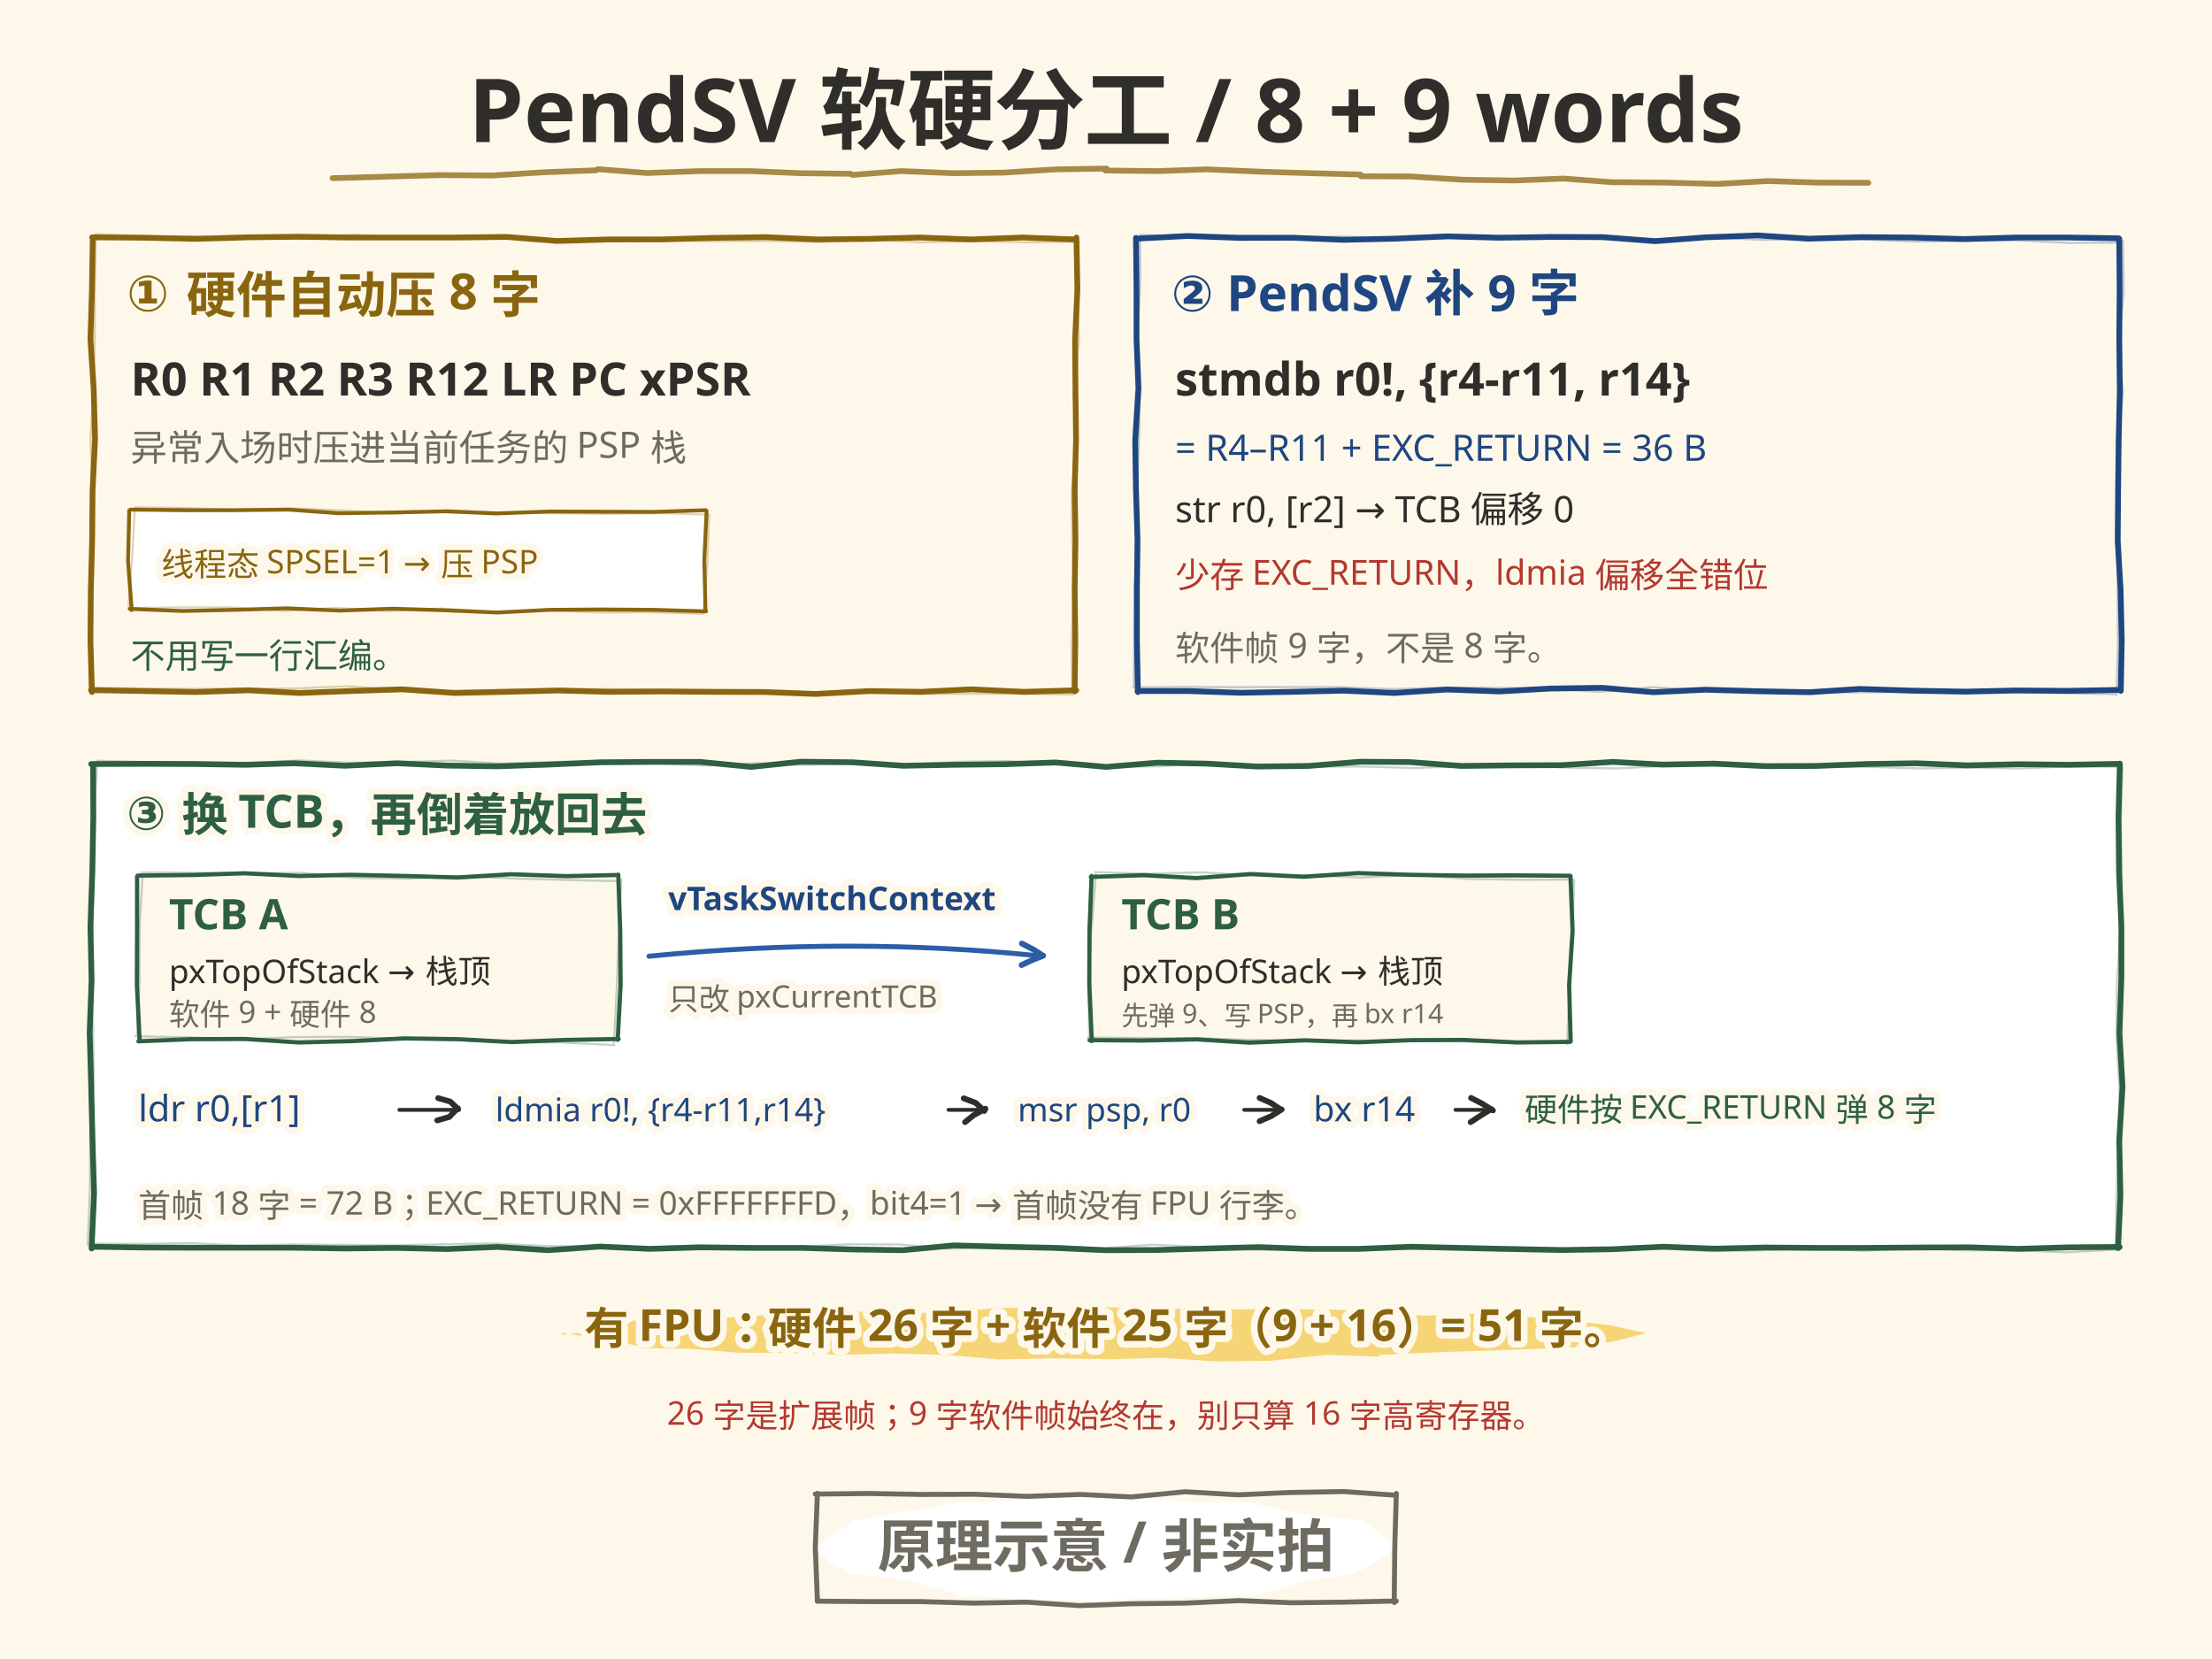
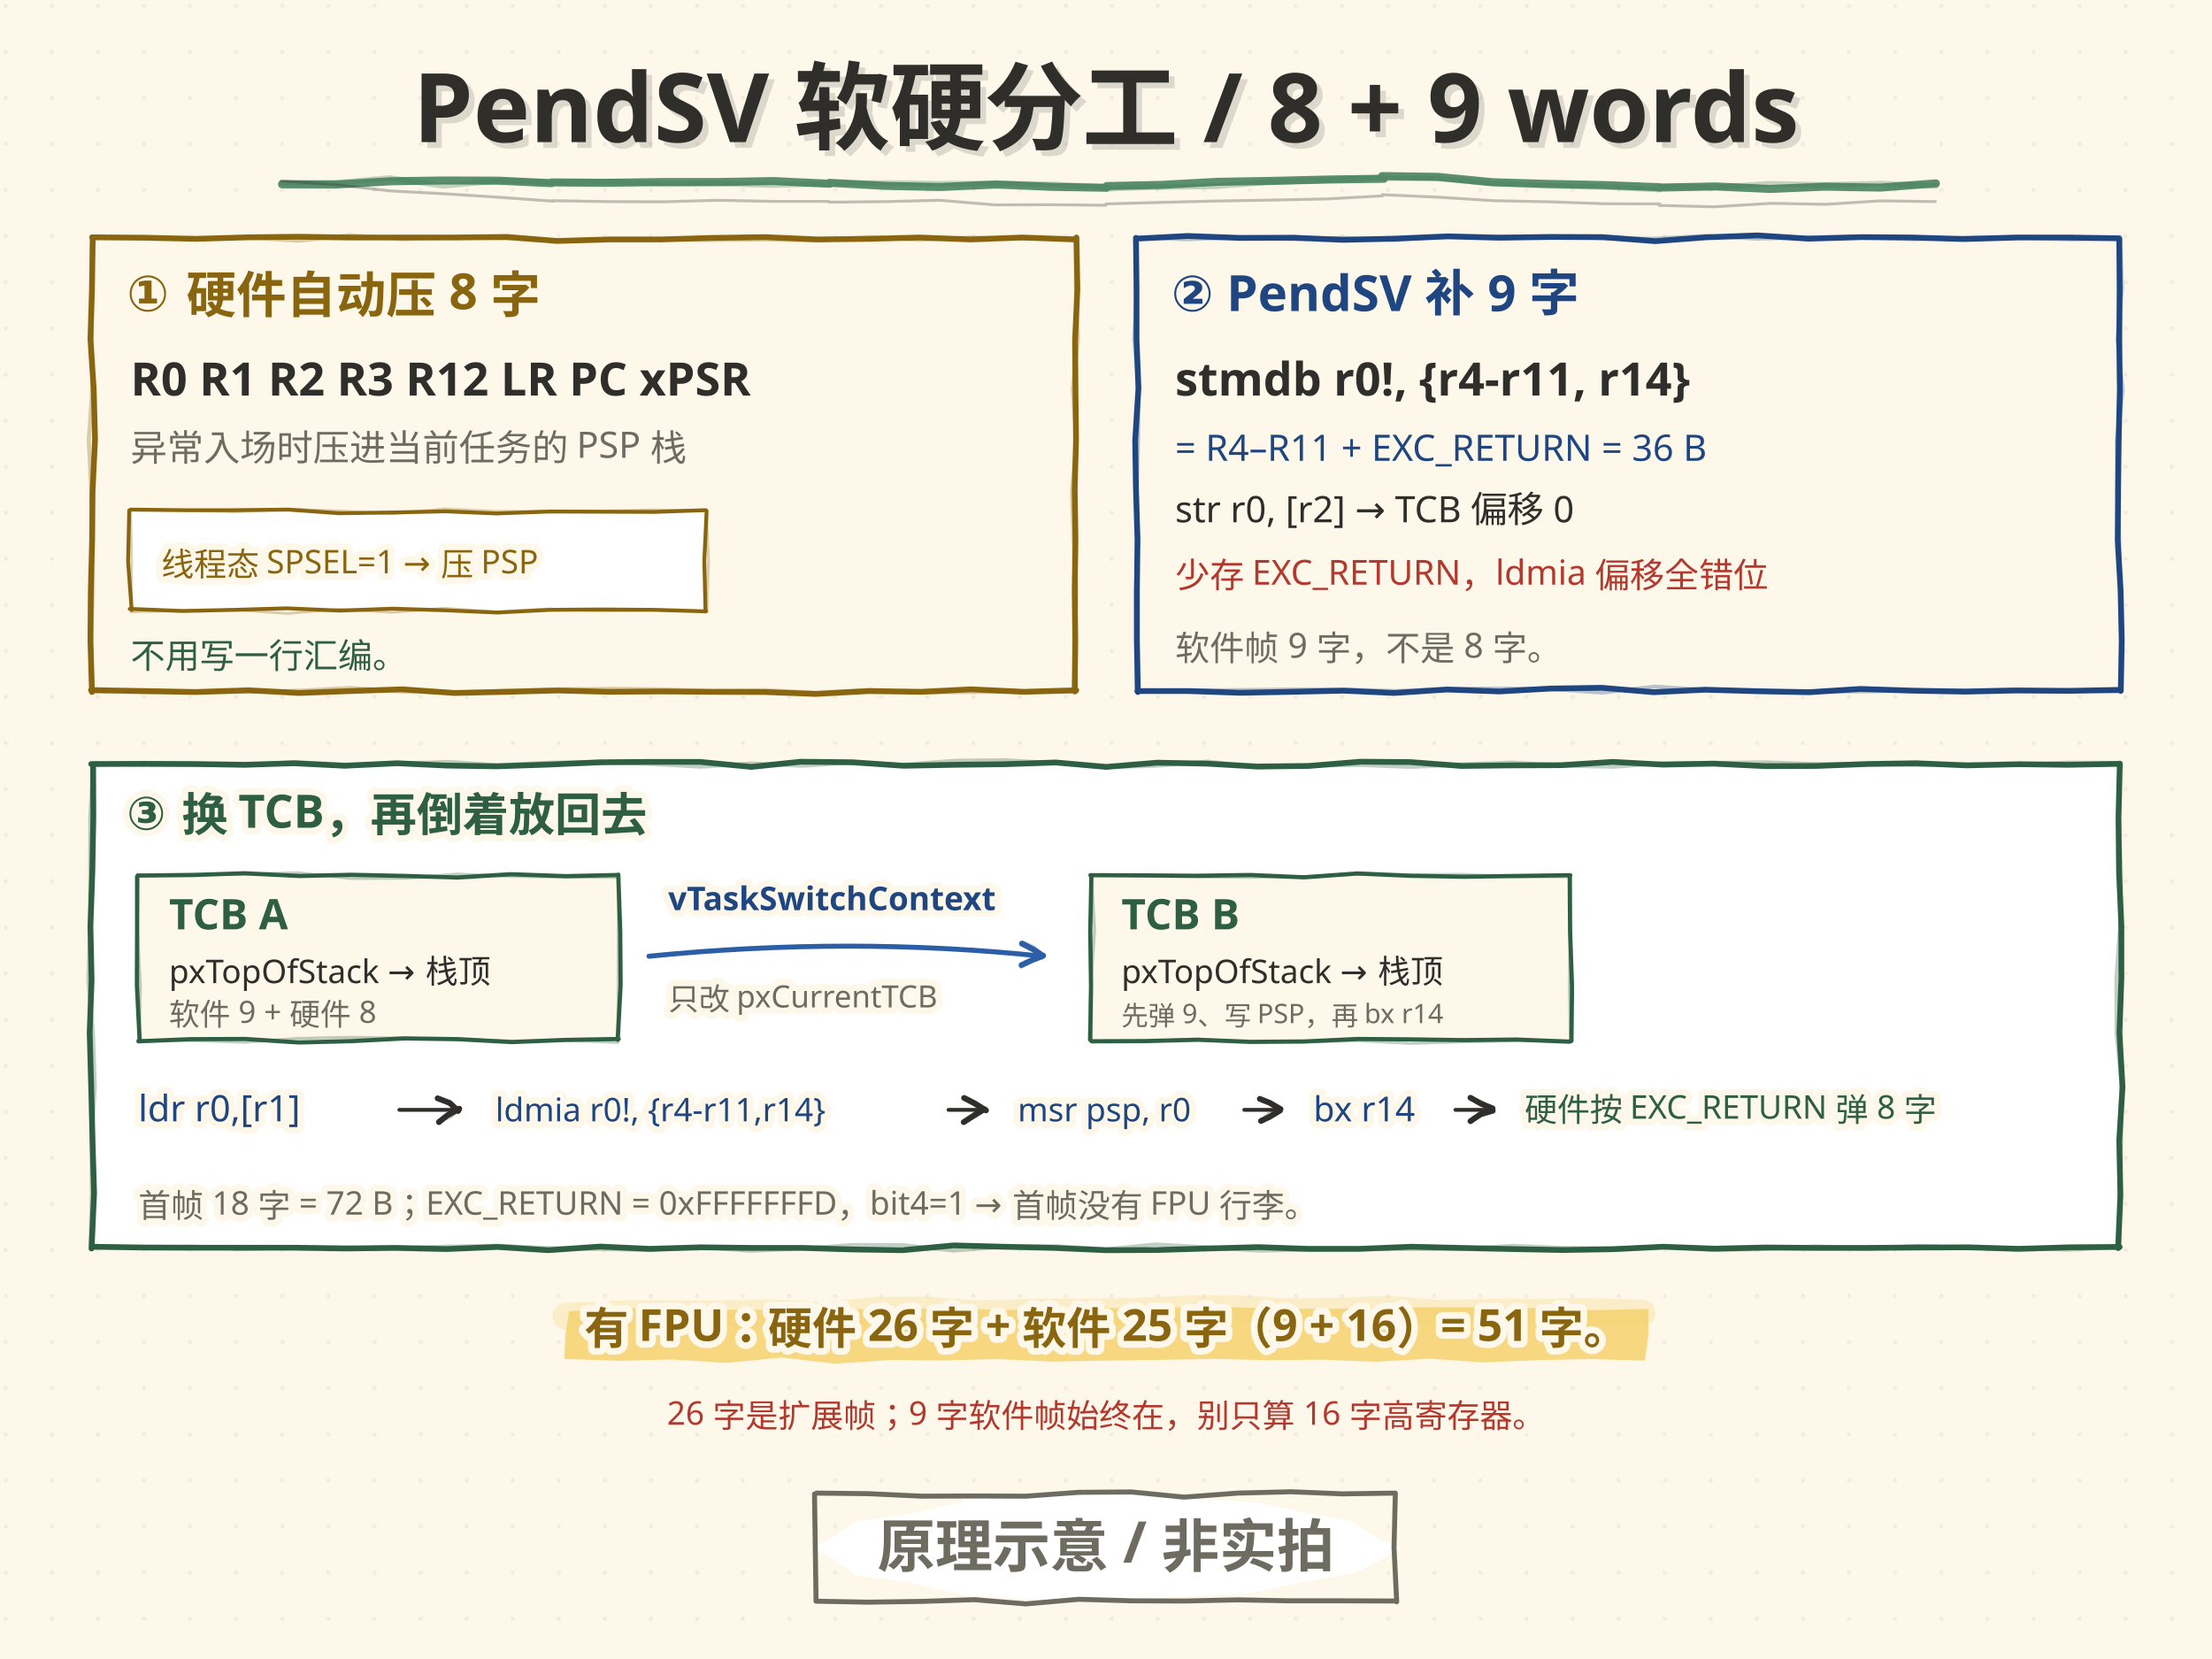
<svg xmlns="http://www.w3.org/2000/svg" width="1152" height="864" viewBox="0 0 1152 864">
  <style>text{dominant-baseline:alphabetic} .t-halo{paint-order:stroke;stroke:#FDF8EA;stroke-width:7px; stroke-linejoin:round}</style>
+   <defs>
+     <pattern id="dotgrid" width="24" height="24" patternUnits="userSpaceOnUse">
+       <circle cx="3" cy="3" r="1.1" fill="#DED4BE" />
+     </pattern>
+   </defs>
  <rect width="1152" height="864" fill="#FDF8EA" />
+   <rect width="1152" height="864" fill="url(#dotgrid)" opacity="0.36" />
  <path d="M48.0 123.6 L75.4 123.8 L101.9 124.4 L129.3 123.6 L155.4 123.3 L182.4 123.7 L209.2 123.7 L236.8 123.7 L264.0 123.4 L290.1 125.5 L317.1 124.7 L344.2 124.7 L371.2 123.9 L398.5 123.5 L425.8 124.7 L452.4 124.4 L478.6 123.7 L505.7 124.7 L532.5 123.7 L560.1 124.7 L560.6 123.7 L561.1 150.5 L559.9 177.0 L560.1 202.9 L560.4 229.0 L559.7 254.5 L560.1 280.9 L559.7 307.3 L560.0 333.6 L559.7 360.1 L560.5 359.5 L533.4 360.3 L505.7 359.0 L479.7 360.3 L452.7 359.9 L424.9 361.4 L398.3 360.4 L371.2 360.3 L344.9 360.1 L317.0 360.3 L290.7 359.6 L263.7 360.3 L236.7 360.9 L209.4 359.0 L182.5 359.9 L155.9 360.9 L129.4 359.5 L101.9 360.4 L75.0 359.9 L47.4 359.4 L47.9 360.4 L47.1 333.6 L47.3 307.6 L48.0 280.7 L48.2 255.7 L49.5 228.9 L48.8 202.6 L47.1 176.6 L47.9 150.8 L48.3 124.0" fill="#FDF8EA" stroke="#8A6510" stroke-width="3.0" stroke-linecap="round" stroke-linejoin="round" opacity="1.0" />
-   <path d="M49.7 121.9 L77.1 123.0 L104.0 123.2 L131.3 122.9 L157.6 124.5 L184.1 122.2 L211.4 124.2 L238.4 123.4 L265.7 124.2 L291.9 125.3 L319.4 124.9 L346.6 125.2 L372.8 125.6 L400.2 125.5 L427.2 126.0 L453.8 124.8 L480.2 126.2 L507.1 125.5 L534.6 126.2 L561.9 125.9 L561.7 126.3 L561.3 151.8 L561.9 177.9 L559.1 204.4 L560.4 230.7 L558.2 257.3 L558.4 282.6 L559.3 309.2 L558.0 334.7 L558.5 361.0 L558.5 361.7 L531.5 361.3 L504.7 361.3 L477.7 361.4 L450.3 360.2 L423.6 361.1 L396.3 359.9 L369.6 360.0 L343.0 359.3 L315.9 358.8 L289.4 359.0 L261.9 359.2 L234.4 359.8 L208.5 359.3 L181.3 357.4 L154.5 358.5 L127.8 358.7 L100.0 358.8 L73.6 358.6 L46.8 358.1 L46.6 357.7 L46.5 332.0 L47.7 305.3 L47.8 279.0 L47.9 252.8 L47.1 227.7 L49.0 200.6 L49.4 175.0 L49.4 148.8 L50.0 122.5" fill="none" stroke="#8A6510" stroke-width="1.1" stroke-linecap="round" stroke-linejoin="round" opacity="0.28" />
+   <path d="M47.5 123.3 L75.0 124.2 L101.8 124.2 L129.2 123.7 L155.5 125.4 L182.2 122.5 L209.5 124.6 L236.5 123.6 L263.8 124.2 L290.1 125.5 L317.7 124.7 L344.9 124.7 L371.1 125.0 L398.6 124.7 L425.6 125.2 L452.2 123.5 L478.7 124.9 L505.7 123.7 L533.2 124.4 L560.5 123.9 L560.3 124.3 L560.3 149.9 L561.4 176.0 L558.7 202.6 L560.7 228.9 L558.3 255.7 L559.1 281.0 L560.7 307.7 L559.7 333.2 L560.5 359.6 L560.5 360.3 L533.5 360.1 L506.6 360.4 L479.6 360.6 L452.2 359.3 L425.4 360.8 L398.1 359.4 L371.3 359.9 L344.7 359.0 L317.6 358.7 L291.0 359.0 L263.5 359.7 L236.1 360.7 L210.1 360.2 L182.8 358.3 L156.1 359.7 L129.3 360.3 L101.5 360.5 L75.0 360.5 L48.2 360.1 L48.0 359.7 L47.4 334.0 L48.4 307.2 L47.8 280.8 L47.5 254.6 L46.2 229.4 L48.1 202.2 L47.9 176.5 L47.5 150.3 L47.8 123.9" fill="none" stroke="#8A6510" stroke-width="2.10" stroke-linecap="round" stroke-linejoin="round" opacity="0.30" />
  <text x="66" y="162" font-family="'Segoe Print','STKaiti','KaiTi','Microsoft YaHei','PingFang SC',sans-serif" font-size="26" font-weight="bold" fill="#8A6510" class="t-halo">① 硬件自动压 8 字</text>
  <text x="68" y="206" font-family="'Segoe Print','STKaiti','KaiTi','Microsoft YaHei','PingFang SC',sans-serif" font-size="24" font-weight="bold" fill="#2F2E2B" class="t-halo">R0  R1  R2  R3  R12  LR  PC  xPSR</text>
  <text x="68" y="240" font-family="'Segoe Print','STKaiti','KaiTi','Microsoft YaHei','PingFang SC',sans-serif" font-size="19" fill="#6E6B60" class="t-halo">异常入场时压进当前任务的 PSP 栈</text>
  <path d="M68.0 265.4 L95.4 265.7 L122.3 265.7 L150.1 265.4 L176.5 267.3 L204.6 266.9 L232.0 266.3 L258.4 267.4 L286.3 266.4 L313.4 266.5 L340.6 266.6 L367.6 265.7 L368.0 266.1 L366.8 291.9 L367.4 317.4 L367.7 318.4 L341.0 317.6 L313.4 317.4 L286.3 317.6 L259.0 319.0 L231.1 317.8 L204.4 317.0 L176.9 318.0 L149.4 316.8 L122.1 317.6 L95.1 318.2 L67.6 317.1 L68.6 317.7 L66.7 292.5 L67.3 265.8" fill="#FFFFFF" stroke="#8A6510" stroke-width="2.0" stroke-linecap="round" stroke-linejoin="round" opacity="1.0" />
-   <path d="M70.5 264.2 L97.8 264.6 L124.1 265.6 L152.3 264.8 L179.0 265.8 L206.1 267.5 L233.7 265.7 L260.8 267.0 L288.1 267.3 L314.5 267.6 L342.8 267.3 L369.3 268.0 L369.3 268.3 L368.4 294.1 L366.2 319.3 L366.3 319.7 L339.0 318.8 L311.1 319.0 L283.9 317.7 L257.4 318.7 L229.8 316.9 L202.9 318.2 L175.0 316.6 L147.9 318.2 L120.9 316.3 L93.3 316.3 L66.9 316.7 L66.9 316.3 L68.8 290.5 L70.2 265.1" fill="none" stroke="#8A6510" stroke-width="1.1" stroke-linecap="round" stroke-linejoin="round" opacity="0.28" />
+   <path d="M68.3 265.6 L95.7 265.7 L122.1 266.6 L150.3 265.1 L177.1 266.1 L204.2 267.6 L231.9 265.0 L259.1 266.3 L286.5 266.3 L312.9 266.2 L341.3 265.5 L367.9 266.0 L367.9 266.3 L369.0 292.3 L368.2 317.8 L368.4 318.3 L341.0 317.7 L313.0 318.3 L285.7 317.1 L259.2 318.7 L231.5 316.7 L204.5 318.9 L176.6 317.3 L149.4 319.5 L122.4 317.6 L94.8 318.0 L68.3 318.7 L68.3 318.3 L68.6 292.1 L68.0 266.5" fill="none" stroke="#8A6510" stroke-width="1.40" stroke-linecap="round" stroke-linejoin="round" opacity="0.30" />
  <text x="84" y="300" font-family="'Segoe Print','STKaiti','KaiTi','Microsoft YaHei','PingFang SC',sans-serif" font-size="17" fill="#8A6510" class="t-halo">线程态 SPSEL=1 → 压 PSP</text>
  <text x="68" y="348" font-family="'Segoe Print','STKaiti','KaiTi','Microsoft YaHei','PingFang SC',sans-serif" font-size="18" fill="#2E5F42" class="t-halo">不用写一行汇编。</text>
  <path d="M591.6 124.3 L618.5 122.9 L645.7 123.9 L673.3 123.8 L699.5 124.9 L726.2 124.3 L754.0 123.1 L780.7 123.8 L808.1 123.4 L834.7 123.5 L862.1 125.6 L888.3 123.6 L915.3 122.6 L941.8 124.3 L969.4 123.5 L996.0 123.7 L1022.6 124.5 L1050.5 123.7 L1076.6 123.7 L1103.4 124.1 L1103.7 124.3 L1103.9 150.5 L1103.7 176.5 L1104.0 203.2 L1103.4 229.4 L1103.1 254.9 L1102.9 281.6 L1104.4 307.4 L1105.0 333.7 L1104.5 359.8 L1103.6 359.3 L1077.4 359.8 L1050.0 359.6 L1023.5 360.2 L996.2 359.7 L968.7 358.8 L942.4 360.5 L915.8 360.0 L887.9 359.2 L861.2 360.5 L834.2 358.2 L807.3 358.6 L780.9 360.1 L753.6 359.1 L726.2 360.9 L699.7 359.7 L672.8 360.3 L646.0 360.8 L619.2 359.9 L592.4 359.9 L592.6 360.4 L592.1 333.5 L592.1 307.6 L592.4 280.9 L591.6 254.6 L591.2 229.5 L592.9 202.1 L591.9 176.8 L591.9 150.7 L591.6 123.9" fill="#FDF8EA" stroke="#1F4680" stroke-width="3.0" stroke-linecap="round" stroke-linejoin="round" opacity="1.0" />
-   <path d="M594.0 122.3 L620.6 123.3 L648.0 122.6 L674.9 123.5 L701.5 123.2 L728.4 124.4 L755.1 122.7 L782.8 123.1 L809.7 123.3 L836.3 124.4 L863.3 124.5 L889.9 123.6 L917.1 124.9 L944.6 124.6 L970.5 124.7 L998.2 125.8 L1024.5 125.4 L1051.2 125.2 L1078.0 126.5 L1105.1 126.3 L1105.6 125.4 L1106.0 152.5 L1103.5 178.7 L1105.6 205.0 L1102.6 230.9 L1102.4 257.0 L1102.9 283.4 L1102.9 308.7 L1103.0 334.8 L1102.3 361.8 L1102.2 361.5 L1075.4 361.0 L1047.8 360.3 L1021.6 360.5 L994.0 360.3 L967.4 360.6 L940.6 360.3 L913.4 360.1 L886.2 359.4 L860.2 357.9 L832.6 360.3 L805.5 358.6 L778.6 358.2 L751.9 358.1 L725.1 358.9 L698.1 357.9 L671.7 357.8 L644.1 357.9 L617.9 357.8 L590.1 358.0 L590.5 358.1 L590.7 331.8 L590.9 306.2 L592.3 279.8 L592.2 253.1 L593.2 227.4 L593.7 201.5 L592.3 174.9 L593.8 149.2 L593.7 122.4" fill="none" stroke="#1F4680" stroke-width="1.1" stroke-linecap="round" stroke-linejoin="round" opacity="0.28" />
+   <path d="M591.8 123.7 L618.4 124.6 L645.9 123.6 L672.8 124.5 L699.4 123.9 L726.4 125.0 L753.2 122.9 L780.9 123.2 L807.9 123.1 L834.5 124.1 L861.5 124.3 L888.1 122.9 L915.5 124.3 L942.9 123.6 L968.9 123.4 L996.6 124.6 L1023.0 123.8 L1049.7 123.5 L1076.6 124.7 L1103.7 124.3 L1104.2 123.4 L1105.1 150.5 L1102.7 176.9 L1105.5 203.2 L1102.4 229.2 L1102.6 255.3 L1103.7 281.8 L1104.1 307.1 L1104.6 333.3 L1104.3 360.4 L1104.2 360.1 L1077.4 359.7 L1049.8 359.2 L1023.5 359.5 L995.8 359.6 L969.2 360.1 L942.4 360.1 L915.2 359.9 L887.9 359.3 L861.9 357.6 L834.3 360.7 L807.2 358.8 L780.2 358.6 L753.5 358.8 L726.7 359.9 L699.7 359.1 L673.2 359.1 L645.6 359.4 L619.4 359.6 L591.5 360.0 L591.9 360.1 L591.6 333.7 L591.5 308.1 L592.6 281.6 L592.0 254.9 L592.7 229.0 L593.0 203.0 L590.7 176.5 L592.1 150.6 L591.5 123.8" fill="none" stroke="#1F4680" stroke-width="2.10" stroke-linecap="round" stroke-linejoin="round" opacity="0.30" />
  <text x="610" y="162" font-family="'Segoe Print','STKaiti','KaiTi','Microsoft YaHei','PingFang SC',sans-serif" font-size="26" font-weight="bold" fill="#1F4680" class="t-halo">② PendSV 补 9 字</text>
  <text x="612" y="206" font-family="'Segoe Print','STKaiti','KaiTi','Microsoft YaHei','PingFang SC',sans-serif" font-size="24" font-weight="bold" fill="#2F2E2B" class="t-halo">stmdb r0!, {r4-r11, r14}</text>
  <text x="612" y="240" font-family="'Segoe Print','STKaiti','KaiTi','Microsoft YaHei','PingFang SC',sans-serif" font-size="19" fill="#1F4680" class="t-halo">= R4–R11 + EXC_RETURN = 36 B</text>
  <text x="612" y="272" font-family="'Segoe Print','STKaiti','KaiTi','Microsoft YaHei','PingFang SC',sans-serif" font-size="19" fill="#2F2E2B" class="t-halo">str r0, [r2] → TCB 偏移 0</text>
  <text x="612" y="306" font-family="'Segoe Print','STKaiti','KaiTi','Microsoft YaHei','PingFang SC',sans-serif" font-size="18" fill="#B3392F" class="t-halo">少存 EXC_RETURN，ldmia 偏移全错位</text>
  <text x="612" y="344" font-family="'Segoe Print','STKaiti','KaiTi','Microsoft YaHei','PingFang SC',sans-serif" font-size="18" fill="#6E6B60" class="t-halo">软件帧 9 字，不是 8 字。</text>
  <path d="M47.5 397.9 L74.9 397.8 L100.9 397.9 L127.7 398.3 L153.1 397.5 L179.5 398.8 L206.8 397.5 L232.7 398.7 L258.7 399.1 L285.3 398.2 L312.6 397.0 L338.8 396.8 L364.6 396.8 L391.3 399.4 L417.0 396.7 L444.1 397.0 L470.4 398.8 L497.3 398.3 L523.1 398.0 L549.9 397.1 L576.1 399.4 L602.7 397.2 L628.5 397.7 L654.7 399.2 L681.5 398.9 L708.6 396.7 L734.5 396.9 L761.1 398.9 L787.5 398.6 L813.1 398.5 L840.0 396.8 L866.0 398.2 L892.3 397.7 L919.5 399.0 L945.9 398.9 L972.1 397.9 L998.0 397.5 L1024.4 398.6 L1051.5 398.0 L1077.2 398.3 L1103.9 397.8 L1104.0 397.7 L1103.3 425.7 L1103.6 454.4 L1104.8 482.0 L1104.8 509.6 L1103.8 537.9 L1105.4 566.0 L1103.7 593.9 L1104.3 622.4 L1103.1 650.0 L1103.9 649.4 L1077.7 649.6 L1051.2 650.4 L1025.4 649.6 L998.3 649.7 L972.0 649.9 L945.9 649.9 L919.3 649.7 L892.9 650.3 L866.3 649.3 L839.6 650.6 L813.5 651.0 L787.0 650.5 L760.5 649.9 L735.0 649.3 L708.1 650.4 L681.2 650.4 L655.3 649.5 L629.2 650.2 L602.3 651.0 L575.6 651.1 L549.2 649.9 L522.7 649.3 L496.7 648.6 L470.1 651.1 L443.4 650.7 L418.0 649.9 L391.6 649.9 L364.9 649.6 L338.3 650.4 L312.5 649.2 L285.5 651.1 L259.1 649.4 L232.5 650.5 L205.8 649.9 L180.2 650.2 L153.2 649.8 L126.8 649.8 L100.4 649.8 L74.8 649.7 L47.9 649.3 L47.7 650.2 L49.0 621.4 L48.2 594.6 L47.5 566.3 L46.7 537.8 L47.7 510.4 L47.1 482.4 L48.1 453.6 L48.6 425.6 L48.5 398.4" fill="#FFFFFF" stroke="#2E5F42" stroke-width="3.0" stroke-linecap="round" stroke-linejoin="round" opacity="1.0" />
-   <path d="M50.6 396.2 L76.9 396.9 L102.4 397.0 L129.3 397.4 L155.4 396.0 L181.9 397.2 L208.4 396.9 L235.2 396.1 L261.2 397.7 L287.2 396.8 L314.5 396.5 L340.1 397.5 L367.1 398.7 L393.1 397.5 L419.9 398.4 L446.5 397.2 L472.3 398.2 L499.3 396.7 L525.0 396.4 L551.0 397.8 L577.7 399.4 L603.9 399.1 L630.8 397.3 L656.9 399.8 L683.0 399.3 L710.0 399.2 L736.6 400.0 L762.7 399.0 L789.2 398.3 L815.8 399.8 L842.0 400.2 L867.6 398.9 L894.6 398.8 L920.2 398.5 L947.1 399.4 L973.9 399.4 L1000.1 400.2 L1026.3 399.8 L1053.1 400.2 L1078.7 399.1 L1105.2 399.4 L1105.3 400.2 L1104.5 428.2 L1105.1 456.0 L1104.3 484.1 L1102.5 511.2 L1102.2 539.7 L1103.8 567.7 L1103.3 595.5 L1102.2 623.7 L1101.8 651.0 L1101.8 650.8 L1075.7 652.2 L1048.7 651.1 L1022.6 651.2 L996.7 649.9 L970.2 651.4 L944.1 650.0 L916.8 651.2 L890.5 651.6 L864.5 650.2 L838.3 650.8 L811.9 650.4 L786.0 649.5 L759.0 650.5 L732.2 650.5 L705.9 650.5 L679.3 650.6 L653.8 650.9 L627.2 649.5 L600.2 648.2 L574.7 650.1 L548.3 648.8 L521.2 648.9 L494.8 650.4 L468.3 648.1 L442.1 648.0 L416.2 649.3 L390.0 650.3 L363.1 648.6 L337.3 649.7 L310.2 649.3 L284.0 648.9 L258.2 647.6 L230.7 648.0 L205.2 648.6 L178.2 648.3 L152.7 648.1 L125.6 648.7 L99.4 647.4 L72.9 647.8 L47.2 647.7 L45.7 648.5 L46.8 620.4 L47.0 591.6 L48.9 563.9 L48.5 536.0 L47.0 508.8 L48.3 479.8 L48.5 453.0 L48.8 425.1 L50.7 396.3" fill="none" stroke="#2E5F42" stroke-width="1.1" stroke-linecap="round" stroke-linejoin="round" opacity="0.28" />
+   <path d="M48.4 397.6 L74.7 398.3 L100.3 398.3 L127.1 398.6 L153.3 396.9 L179.8 398.2 L206.3 397.7 L233.1 396.8 L259.2 398.5 L285.2 397.2 L312.5 396.9 L338.1 397.8 L365.2 399.3 L391.1 397.6 L418.0 398.8 L444.6 397.0 L470.4 398.3 L497.4 396.2 L523.1 395.9 L549.2 397.4 L575.9 399.5 L602.1 398.8 L629.0 396.6 L655.2 399.7 L681.3 398.8 L708.3 398.4 L734.9 399.4 L761.0 398.1 L787.6 397.1 L814.2 398.8 L840.4 399.3 L866.0 397.5 L893.0 397.3 L918.7 397.0 L945.6 397.9 L972.4 397.8 L998.6 398.5 L1024.8 398.1 L1051.6 398.4 L1077.3 397.1 L1103.8 397.4 L1103.9 398.2 L1103.4 426.3 L1104.6 454.1 L1104.1 482.3 L1102.2 509.5 L1102.3 538.0 L1105.0 566.1 L1104.7 594.0 L1103.7 622.3 L1103.8 649.6 L1103.8 649.4 L1077.7 650.9 L1050.7 649.9 L1024.5 650.0 L998.7 648.8 L972.2 650.4 L946.0 649.1 L918.7 650.5 L892.4 651.0 L866.4 649.4 L840.2 650.1 L813.7 649.9 L787.8 648.8 L760.8 650.4 L734.0 650.5 L707.7 650.5 L681.0 650.8 L655.5 651.3 L628.9 649.6 L601.9 648.1 L576.4 650.6 L550.0 649.0 L522.9 649.3 L496.4 651.3 L469.9 648.4 L443.7 648.4 L417.8 650.2 L391.5 651.4 L364.6 649.5 L338.8 651.0 L311.7 650.5 L285.6 650.0 L259.7 648.8 L232.2 649.2 L206.7 650.1 L179.6 649.7 L154.1 649.6 L127.0 650.5 L100.8 649.2 L74.3 649.7 L48.5 649.7 L47.1 650.5 L47.8 622.3 L47.7 593.5 L49.4 565.7 L48.4 537.7 L46.0 510.5 L47.1 481.5 L47.0 454.5 L47.0 426.5 L48.5 397.7" fill="none" stroke="#2E5F42" stroke-width="2.10" stroke-linecap="round" stroke-linejoin="round" opacity="0.30" />
  <text x="66" y="432" font-family="'Segoe Print','STKaiti','KaiTi','Microsoft YaHei','PingFang SC',sans-serif" font-size="24" font-weight="bold" fill="#2E5F42" class="t-halo">③ 换 TCB，再倒着放回去</text>
  <path d="M71.7 456.0 L100.2 455.7 L127.3 454.8 L155.9 456.2 L182.9 455.6 L211.2 456.2 L238.2 457.0 L266.1 455.3 L294.7 456.3 L321.6 455.7 L322.0 455.5 L323.0 485.1 L323.2 513.0 L321.7 541.5 L322.2 541.1 L294.3 541.6 L266.6 542.7 L238.6 541.2 L210.5 540.8 L183.5 542.2 L155.5 542.9 L127.8 541.1 L99.6 541.2 L72.1 542.3 L72.7 541.4 L71.3 513.0 L71.4 484.5 L71.4 456.5" fill="#FDF8EA" stroke="#2E5F42" stroke-width="2.2" stroke-linecap="round" stroke-linejoin="round" opacity="1.0" />
-   <path d="M73.6 454.3 L101.9 454.5 L129.6 454.9 L156.7 454.5 L184.7 457.2 L212.8 457.6 L239.8 456.3 L267.7 457.5 L295.4 458.3 L323.2 458.9 L323.6 458.1 L322.3 485.9 L321.2 514.5 L319.7 543.6 L319.9 544.3 L292.0 542.9 L264.6 542.7 L236.3 541.7 L208.6 540.9 L181.8 540.0 L153.5 540.1 L126.2 541.4 L97.8 540.2 L70.5 539.7 L71.2 539.6 L72.7 512.0 L72.7 482.8 L74.3 455.2" fill="none" stroke="#2E5F42" stroke-width="1.1" stroke-linecap="round" stroke-linejoin="round" opacity="0.28" />
+   <path d="M71.4 455.7 L99.8 455.4 L127.5 455.3 L154.7 454.5 L182.9 457.5 L211.0 457.4 L238.1 455.2 L266.1 456.4 L293.9 456.8 L321.8 456.9 L322.2 456.1 L322.0 484.1 L322.0 512.9 L321.7 542.2 L321.9 542.9 L293.9 541.8 L266.5 542.2 L238.1 541.2 L210.4 540.7 L183.4 540.2 L155.1 540.8 L127.7 542.8 L99.3 541.9 L71.9 541.7 L72.6 541.5 L73.1 513.8 L71.6 484.4 L72.1 456.6" fill="none" stroke="#2E5F42" stroke-width="1.54" stroke-linecap="round" stroke-linejoin="round" opacity="0.30" />
  <text x="88" y="484" font-family="'Segoe Print','STKaiti','KaiTi','Microsoft YaHei','PingFang SC',sans-serif" font-size="22" font-weight="bold" fill="#2E5F42" class="t-halo">TCB A</text>
  <text x="88" y="512" font-family="'Segoe Print','STKaiti','KaiTi','Microsoft YaHei','PingFang SC',sans-serif" font-size="17" fill="#2F2E2B" class="t-halo">pxTopOfStack → 栈顶</text>
  <text x="88" y="534" font-family="'Segoe Print','STKaiti','KaiTi','Microsoft YaHei','PingFang SC',sans-serif" font-size="16" fill="#6E6B60" class="t-halo">软件 9 + 硬件 8</text>
  <path d="M338.0 498.0 Q443.0 487.5 543.0 498.0" fill="none" stroke="#2B5EA7" stroke-width="2.6" stroke-linecap="round" />
  <path d="M532.0 502.6 L537.1 500.2 L543.3 497.7 L542.8 497.5 L538.4 494.6 L532.2 491.4" fill="none" stroke="#2B5EA7" stroke-width="3.0" stroke-linecap="round" stroke-linejoin="round" opacity="1.0" />
+   <path d="M531.7 503.5 L537.0 500.0 L542.6 498.9 L543.0 497.7 L538.2 493.2 L532.9 490.9" fill="none" stroke="#2B5EA7" stroke-width="2.10" stroke-linecap="round" stroke-linejoin="round" opacity="0.30" />
  <text x="348" y="474" font-family="'Segoe Print','STKaiti','KaiTi','Microsoft YaHei','PingFang SC',sans-serif" font-size="17" font-weight="bold" fill="#1F4680" class="t-halo">vTaskSwitchContext</text>
  <text x="348" y="526" font-family="'Segoe Print','STKaiti','KaiTi','Microsoft YaHei','PingFang SC',sans-serif" font-size="16" fill="#6E6B60" class="t-halo">只改 pxCurrentTCB</text>
-   <path d="M568.1 456.7 L595.8 455.8 L623.0 457.3 L651.4 455.2 L678.9 456.6 L707.3 454.7 L734.6 455.6 L761.9 456.0 L790.3 455.9 L817.8 456.1 L817.9 456.2 L819.0 484.8 L817.2 513.1 L818.0 542.4 L817.6 542.6 L790.1 542.9 L762.4 541.6 L735.0 541.7 L707.4 542.8 L679.6 541.8 L650.8 543.0 L623.1 541.3 L595.4 541.9 L567.4 541.7 L568.6 542.2 L567.3 512.7 L567.4 484.7 L568.5 456.2" fill="#FDF8EA" stroke="#2E5F42" stroke-width="2.2" stroke-linecap="round" stroke-linejoin="round" opacity="1.0" />
-   <path d="M570.3 454.2 L598.5 455.0 L625.7 454.3 L653.3 455.9 L681.2 455.8 L708.9 457.0 L736.2 455.7 L763.7 457.7 L791.9 458.2 L819.6 458.1 L819.8 458.4 L818.9 487.0 L817.4 514.7 L816.1 543.9 L816.5 543.0 L788.1 543.1 L760.7 542.3 L733.1 542.0 L705.0 541.9 L677.0 542.1 L649.6 541.5 L622.1 540.7 L594.7 540.6 L566.5 540.3 L567.2 540.3 L566.8 511.2 L568.5 483.4 L570.8 454.7" fill="none" stroke="#2E5F42" stroke-width="1.1" stroke-linecap="round" stroke-linejoin="round" opacity="0.28" />
+   <path d="M567.9 455.8 L595.2 455.9 L623.7 456.1 L651.1 455.7 L679.2 456.9 L706.9 454.9 L734.2 456.1 L762.6 456.6 L789.9 456.2 L817.8 455.8 L817.5 456.3 L817.7 485.0 L818.7 513.9 L818.4 542.1 L817.4 542.5 L789.8 541.4 L762.1 541.7 L734.1 541.3 L707.1 541.1 L679.2 542.4 L651.3 542.6 L623.7 541.5 L595.8 542.2 L568.6 542.3 L567.8 541.5 L568.2 513.3 L567.8 484.9 L568.4 456.0" fill="#FDF8EA" stroke="#2E5F42" stroke-width="2.2" stroke-linecap="round" stroke-linejoin="round" opacity="1.0" />
+   <path d="M567.8 455.5 L595.4 456.3 L623.7 456.7 L651.5 456.9 L679.6 456.5 L706.7 455.3 L734.8 455.5 L762.1 455.4 L790.8 456.7 L817.8 456.6 L818.0 455.9 L817.7 484.7 L817.3 513.9 L817.8 541.7 L817.8 542.1 L790.3 541.9 L762.8 542.6 L734.6 543.4 L707.4 542.0 L678.7 542.6 L651.1 542.6 L623.9 541.2 L595.6 542.3 L568.4 542.5 L567.2 541.4 L568.1 513.1 L570.1 484.2 L568.4 456.3" fill="none" stroke="#2E5F42" stroke-width="1.54" stroke-linecap="round" stroke-linejoin="round" opacity="0.30" />
  <text x="584" y="484" font-family="'Segoe Print','STKaiti','KaiTi','Microsoft YaHei','PingFang SC',sans-serif" font-size="22" font-weight="bold" fill="#2E5F42" class="t-halo">TCB B</text>
  <text x="584" y="512" font-family="'Segoe Print','STKaiti','KaiTi','Microsoft YaHei','PingFang SC',sans-serif" font-size="17" fill="#2F2E2B" class="t-halo">pxTopOfStack → 栈顶</text>
  <text x="584" y="534" font-family="'Segoe Print','STKaiti','KaiTi','Microsoft YaHei','PingFang SC',sans-serif" font-size="14" fill="#6E6B60" class="t-halo">先弹 9、写 PSP，再 bx r14</text>
  <text x="72" y="584" font-family="'Segoe Print','STKaiti','KaiTi','Microsoft YaHei','PingFang SC',sans-serif" font-size="19" fill="#1F4680" class="t-halo">ldr r0,[r1]</text>
  <path d="M208.0 578.0 Q226.0 578.0 239.0 578.0" fill="none" stroke="#2F2E2B" stroke-width="2.0" stroke-linecap="round" />
-   <path d="M227.7 583.5 L234.0 581.7 L238.4 577.1 L238.6 577.6 L234.5 573.7 L228.2 571.9" fill="none" stroke="#2F2E2B" stroke-width="3.0" stroke-linecap="round" stroke-linejoin="round" opacity="1.0" />
+   <path d="M228.6 584.4 L232.9 580.9 L239.2 577.4 L238.6 578.6 L234.2 574.4 L227.9 572.0" fill="none" stroke="#2F2E2B" stroke-width="3.0" stroke-linecap="round" stroke-linejoin="round" opacity="1.0" />
+   <path d="M228.0 583.9 L234.2 581.6 L239.5 577.8 L239.3 578.0 L234.0 574.3 L228.0 571.8" fill="none" stroke="#2F2E2B" stroke-width="2.10" stroke-linecap="round" stroke-linejoin="round" opacity="0.30" />
  <text x="258" y="584" font-family="'Segoe Print','STKaiti','KaiTi','Microsoft YaHei','PingFang SC',sans-serif" font-size="17" fill="#1F4680" class="t-halo">ldmia r0!, {r4-r11,r14}</text>
  <path d="M494.0 578.0 Q506.0 578.0 513.0 578.0" fill="none" stroke="#2F2E2B" stroke-width="2.0" stroke-linecap="round" />
-   <path d="M502.6 584.4 L506.9 580.9 L513.2 577.4 L512.6 578.6 L508.2 574.4 L501.9 572.0" fill="none" stroke="#2F2E2B" stroke-width="3.0" stroke-linecap="round" stroke-linejoin="round" opacity="1.0" />
+   <path d="M501.9 584.4 L507.4 580.8 L512.7 577.6 L513.5 578.3 L507.6 574.6 L502.1 571.8" fill="none" stroke="#2F2E2B" stroke-width="3.0" stroke-linecap="round" stroke-linejoin="round" opacity="1.0" />
+   <path d="M502.2 584.4 L507.4 581.6 L513.1 577.8 L512.3 578.4 L507.4 575.3 L501.8 572.0" fill="none" stroke="#2F2E2B" stroke-width="2.10" stroke-linecap="round" stroke-linejoin="round" opacity="0.30" />
  <text x="530" y="584" font-family="'Segoe Print','STKaiti','KaiTi','Microsoft YaHei','PingFang SC',sans-serif" font-size="17" fill="#1F4680" class="t-halo">msr psp, r0</text>
  <path d="M648.0 578.0 Q660.0 578.0 667.0 578.0" fill="none" stroke="#2F2E2B" stroke-width="2.0" stroke-linecap="round" />
-   <path d="M656.0 583.9 L662.0 581.3 L667.5 577.8 L667.3 578.0 L661.9 574.4 L656.0 571.8" fill="none" stroke="#2F2E2B" stroke-width="3.0" stroke-linecap="round" stroke-linejoin="round" opacity="1.0" />
+   <path d="M656.7 583.8 L661.1 581.7 L666.6 578.4 L666.9 577.6 L661.2 574.3 L656.1 572.3" fill="none" stroke="#2F2E2B" stroke-width="3.0" stroke-linecap="round" stroke-linejoin="round" opacity="1.0" />
+   <path d="M656.7 584.1 L660.6 580.3 L666.8 578.0 L667.3 577.6 L661.3 574.7 L656.1 571.8" fill="none" stroke="#2F2E2B" stroke-width="2.10" stroke-linecap="round" stroke-linejoin="round" opacity="0.30" />
  <text x="684" y="584" font-family="'Segoe Print','STKaiti','KaiTi','Microsoft YaHei','PingFang SC',sans-serif" font-size="18" fill="#1F4680" class="t-halo">bx r14</text>
  <path d="M758.0 578.0 Q770.0 578.0 777.0 578.0" fill="none" stroke="#2F2E2B" stroke-width="2.0" stroke-linecap="round" />
-   <path d="M765.9 584.4 L771.4 580.8 L776.7 577.6 L777.5 578.3 L771.6 574.6 L766.1 571.8" fill="none" stroke="#2F2E2B" stroke-width="3.0" stroke-linecap="round" stroke-linejoin="round" opacity="1.0" />
+   <path d="M765.8 583.9 L771.0 580.3 L777.4 578.5 L777.3 577.2 L771.5 574.9 L765.8 571.7" fill="none" stroke="#2F2E2B" stroke-width="3.0" stroke-linecap="round" stroke-linejoin="round" opacity="1.0" />
+   <path d="M765.7 583.9 L770.9 581.3 L776.7 577.3 L776.6 578.8 L772.5 574.5 L766.5 572.2" fill="none" stroke="#2F2E2B" stroke-width="2.10" stroke-linecap="round" stroke-linejoin="round" opacity="0.30" />
  <text x="794" y="584" font-family="'Segoe Print','STKaiti','KaiTi','Microsoft YaHei','PingFang SC',sans-serif" font-size="17" fill="#2E5F42" class="t-halo">硬件按 EXC_RETURN 弹 8 字</text>
  <text x="72" y="634" font-family="'Segoe Print','STKaiti','KaiTi','Microsoft YaHei','PingFang SC',sans-serif" font-size="17" fill="#6E6B60" class="t-halo">首帧 18 字 = 72 B；EXC_RETURN = 0xFFFFFFFD，bit4=1 → 首帧没有 FPU 行李。</text>
-   <path d="M856.7 694.5 L839.0 698.9 L821.6 700.2 L820.7 701.7 L786.5 703.0 L752.6 704.1 L718.0 705.6 L718.5 706.5 L690.6 705.6 L661.2 708.7 L633.0 709.0 L604.8 707.1 L575.5 708.0 L576.2 707.8 L548.1 707.4 L520.4 708.0 L493.1 705.6 L465.3 704.9 L437.6 705.6 L437.1 705.6 L411.0 704.6 L384.8 704.5 L358.9 702.4 L332.7 702.0 L333.5 701.1 L313.5 697.4 L292.7 694.1 L292.6 695.2 L312.3 692.8 L331.8 687.3 L331.8 687.3 L357.4 686.9 L384.1 685.9 L410.9 683.9 L437.1 683.4 L437.0 682.7 L463.9 683.7 L492.8 683.7 L520.0 681.1 L547.9 681.3 L576.5 681.2 L576.6 680.8 L603.6 681.5 L630.8 682.0 L658.5 681.8 L686.3 681.9 L713.3 682.5 L713.3 682.7 L741.1 685.2 L767.7 684.2 L794.2 685.8 L821.6 687.6 L821.2 688.1 L839.1 690.3 L856.4 694.1" fill="#F6D576" />
+   <path d="M296.1 682.9 L324.4 681.4 L352.3 681.3 L379.6 682.1 L408.1 682.2 L436.7 681.4 L464.6 682.4 L492.5 680.9 L519.5 682.3 L548.4 681.8 L575.8 680.9 L575.8 681.3 L604.7 681.1 L633.0 680.6 L660.7 681.4 L688.6 681.7 L716.9 681.2 L745.4 680.8 L773.0 680.9 L801.2 681.3 L830.5 682.3 L858.4 681.7 L858.5 682.0 L858.5 695.0 L856.7 708.1 L856.7 708.6 L828.4 707.8 L799.9 708.4 L772.3 709.5 L744.7 707.6 L716.8 709.2 L688.0 708.1 L660.2 708.4 L632.5 707.7 L604.6 708.2 L576.2 708.6 L575.6 708.6 L548.3 709.1 L519.2 707.8 L491.3 708.5 L463.1 708.3 L435.1 710.2 L407.1 707.0 L378.4 709.8 L350.0 708.0 L323.0 708.7 L293.8 707.7 L293.9 709.0 L294.4 695.4 L296.6 681.6" fill="#F6D576" opacity="0.92" />
+   <path d="M294.7 685.5 L321.7 684.2 L348.9 684.1 L375.3 684.1 L402.2 683.6 L429.3 685.1 L455.3 682.4 L482.0 682.2 L508.8 684.2 L535.9 683.4 L563.1 683.2 L589.7 683.0 L616.6 681.7 L643.3 681.4 L643.6 681.6 L669.7 683.1 L696.6 682.9 L723.0 681.7 L749.2 684.0 L775.4 683.2 L801.5 683.5 L828.1 683.0 L855.3 683.8" fill="none" stroke="#F6D576" stroke-width="13.9" stroke-linecap="round" opacity="0.30" />
  <text x="576" y="700" font-family="'Segoe Print','STKaiti','KaiTi','Microsoft YaHei','PingFang SC',sans-serif" font-size="23" font-weight="bold" text-anchor="middle" fill="#8A6510" class="t-halo">有 FPU：硬件 26 字 + 软件 25 字（9 + 16）= 51 字。</text>
  <text x="576" y="742" font-family="'Segoe Print','STKaiti','KaiTi','Microsoft YaHei','PingFang SC',sans-serif" font-size="17" text-anchor="middle" fill="#B3392F" class="t-halo">26 字是扩展帧；9 字软件帧始终在，别只算 16 字高寄存器。</text>
-   <text x="576.0" y="74" font-family="'Segoe Print','STKaiti','KaiTi','Microsoft YaHei','PingFang SC',sans-serif" font-size="46" font-weight="bold" text-anchor="middle" fill="#2F2E2B">PendSV 软硬分工 / 8 + 9 words</text>
-   <path d="M173.2 92.8 L201.1 92.0 L228.7 91.2 L256.4 91.4 L283.4 89.7 L310.4 88.7 L311.4 88.1 L336.9 90.1 L364.3 89.1 L390.6 89.1 L417.0 90.2 L442.9 90.5 L444.0 91.1 L469.4 89.1 L496.8 90.2 L522.6 89.9 L550.0 88.2 L576.3 87.8 L575.7 88.8 L603.1 89.1 L628.5 88.2 L655.9 89.4 L682.5 90.2 L708.6 90.9 L708.8 91.8 L734.7 91.9 L761.5 93.6 L788.6 94.0 L814.3 93.0 L841.1 95.0 L841.5 94.9 L867.5 95.1 L894.0 95.8 L920.6 94.3 L947.0 95.1 L973.0 95.2" fill="none" stroke="#8A6510" stroke-width="3.0" stroke-linecap="round" stroke-linejoin="round" opacity="0.75" />
-   <path d="M727.5 806.2 L716.1 813.8 L704.6 819.9 L704.5 819.6 L678.8 823.7 L652.6 831.1 L653.0 831.2 L614.8 831.8 L576.5 833.2 L575.9 833.9 L537.5 832.8 L499.0 831.2 L499.5 830.3 L471.9 822.9 L444.9 819.5 L444.2 820.2 L433.2 814.1 L423.2 805.9 L423.8 806.3 L434.1 799.3 L444.7 792.3 L444.7 791.8 L472.4 787.0 L500.7 782.3 L501.0 782.6 L538.1 780.9 L576.1 777.5 L575.5 777.8 L612.8 782.0 L650.4 782.5 L650.7 782.7 L678.9 788.7 L708.4 791.5 L709.4 791.0 L718.8 798.6 L727.2 806.4" fill="#FFFFFF" />
-   <path d="M424.6 778.1 L452.4 777.8 L479.6 778.3 L507.7 778.2 L535.0 779.3 L562.7 778.3 L589.3 779.6 L617.3 776.9 L644.8 778.5 L671.5 777.3 L699.9 776.8 L726.7 778.7 L727.2 777.8 L726.4 805.7 L726.1 834.6 L727.2 833.8 L699.7 834.4 L672.5 834.7 L645.1 833.6 L617.4 834.9 L589.7 835.2 L562.1 836.2 L534.6 834.4 L506.9 834.9 L479.4 834.1 L452.9 834.1 L425.6 833.9 L425.7 833.5 L424.6 805.8 L425.7 777.7" fill="none" stroke="#6E6B60" stroke-width="2.6" stroke-linecap="round" stroke-linejoin="round" opacity="1.0" />
+   <text x="579.0" y="77" font-family="'Segoe Print','STKaiti','KaiTi','Microsoft YaHei','PingFang SC',sans-serif" font-size="50" font-weight="bold" text-anchor="middle" fill="#2F2E2B" opacity="0.16">PendSV 软硬分工 / 8 + 9 words</text>
+   <text x="576.0" y="74" font-family="'Segoe Print','STKaiti','KaiTi','Microsoft YaHei','PingFang SC',sans-serif" font-size="50" font-weight="bold" text-anchor="middle" fill="#2F2E2B">PendSV 软硬分工 / 8 + 9 words</text>
+   <path d="M146.9 96.0 L174.8 96.1 L203.5 94.4 L231.1 94.0 L259.8 94.1 L287.3 95.4 L287.3 95.0 L316.4 95.2 L345.4 94.8 L374.2 94.8 L402.9 94.3 L432.3 95.7 L431.9 95.2 L461.3 96.8 L489.5 97.4 L518.9 96.1 L547.8 97.3 L576.3 97.8 L576.3 96.9 L604.8 96.3 L633.8 94.7 L662.6 94.2 L691.4 93.5 L720.7 93.1 L719.8 91.7 L748.7 92.1 L777.2 94.9 L807.0 95.8 L835.7 96.4 L864.4 97.5 L863.8 97.7 L893.3 97.1 L921.6 98.4 L950.4 97.2 L979.4 97.7 L1008.2 95.5" fill="none" stroke="#3F7D57" stroke-width="4.2" stroke-linecap="round" stroke-linejoin="round" opacity="0.85" />
+   <path d="M146.5 95.3 L174.9 95.2 L202.9 92.7 L230.9 96.8 L260.0 94.1 L287.7 94.9 L287.5 95.1 L317.3 94.5 L345.6 95.9 L374.5 95.6 L403.0 96.4 L431.7 95.6 L432.1 95.4 L461.2 95.3 L490.1 95.7 L518.4 95.5 L547.6 96.0 L575.9 97.5 L576.4 98.2 L605.0 97.4 L633.2 97.0 L662.3 94.8 L691.0 93.9 L720.4 92.3 L720.5 92.8 L749.0 92.9 L777.2 95.5 L807.0 96.8 L835.4 97.4 L864.2 98.7 L863.6 97.3 L892.5 97.7 L921.4 95.7 L951.0 96.3 L979.3 95.6 L1008.3 96.9" fill="none" stroke="#3F7D57" stroke-width="2.94" stroke-linecap="round" stroke-linejoin="round" opacity="0.30" />
+   <path d="M146.5 94.2 L174.9 96.2 L202.8 99.4 L231.2 100.9 L259.4 102.7 L288.3 104.8 L287.3 104.5 L316.5 105.0 L345.1 105.1 L374.5 104.3 L403.2 104.9 L431.7 104.9 L431.9 105.3 L461.1 105.0 L489.3 104.3 L518.2 106.7 L547.6 106.6 L575.8 106.9 L576.0 106.2 L604.9 105.4 L633.1 104.7 L662.6 104.2 L690.8 103.6 L720.1 102.0 L719.9 101.4 L749.3 102.7 L777.6 104.5 L806.9 105.1 L835.8 106.1 L864.4 106.2 L864.1 107.0 L892.6 107.7 L922.3 105.9 L951.0 106.4 L979.4 104.6 L1007.9 105.0" fill="none" stroke="#2F2E2B" stroke-width="1.5" stroke-linecap="round" stroke-linejoin="round" opacity="0.3" />
+   <path d="M729.3 806.6 L716.9 813.5 L705.1 819.6 L704.8 819.3 L678.1 824.1 L650.4 829.8 L651.3 829.8 L613.7 831.5 L576.1 834.7 L575.6 833.9 L538.5 832.9 L502.1 830.7 L501.3 830.7 L473.3 824.0 L444.7 820.3 L444.7 819.8 L434.6 812.2 L424.0 806.6 L423.2 805.9 L435.0 799.5 L446.3 792.2 L446.3 792.5 L473.5 788.5 L500.9 782.3 L501.1 781.2 L537.8 778.1 L576.4 777.8 L575.8 778.1 L612.9 779.7 L650.9 782.2 L650.4 781.9 L677.7 787.4 L704.7 792.4 L704.7 792.7 L716.3 800.6 L728.7 805.9" fill="#FFFFFF" />
+   <path d="M425.2 777.6 L452.3 777.9 L480.0 779.2 L507.4 779.1 L534.3 779.2 L561.8 777.2 L589.2 777.0 L616.7 779.7 L644.5 777.6 L672.5 776.9 L699.2 778.0 L726.6 777.6 L726.7 777.7 L726.0 806.0 L727.4 834.2 L726.6 833.8 L699.4 833.7 L671.9 833.7 L644.8 833.2 L616.7 833.8 L589.4 833.7 L561.8 832.9 L534.3 835.3 L507.4 833.1 L480.0 834.0 L452.3 834.4 L425.0 833.9 L425.0 833.9 L424.6 806.4 L424.2 778.1" fill="none" stroke="#6E6B60" stroke-width="2.6" stroke-linecap="round" stroke-linejoin="round" opacity="1.0" />
  <text x="576.0" y="816" font-family="'Segoe Print','STKaiti','KaiTi','Microsoft YaHei','PingFang SC',sans-serif" font-size="30" font-weight="bold" text-anchor="middle" fill="#6E6B60">原理示意 / 非实拍</text>
</svg>
